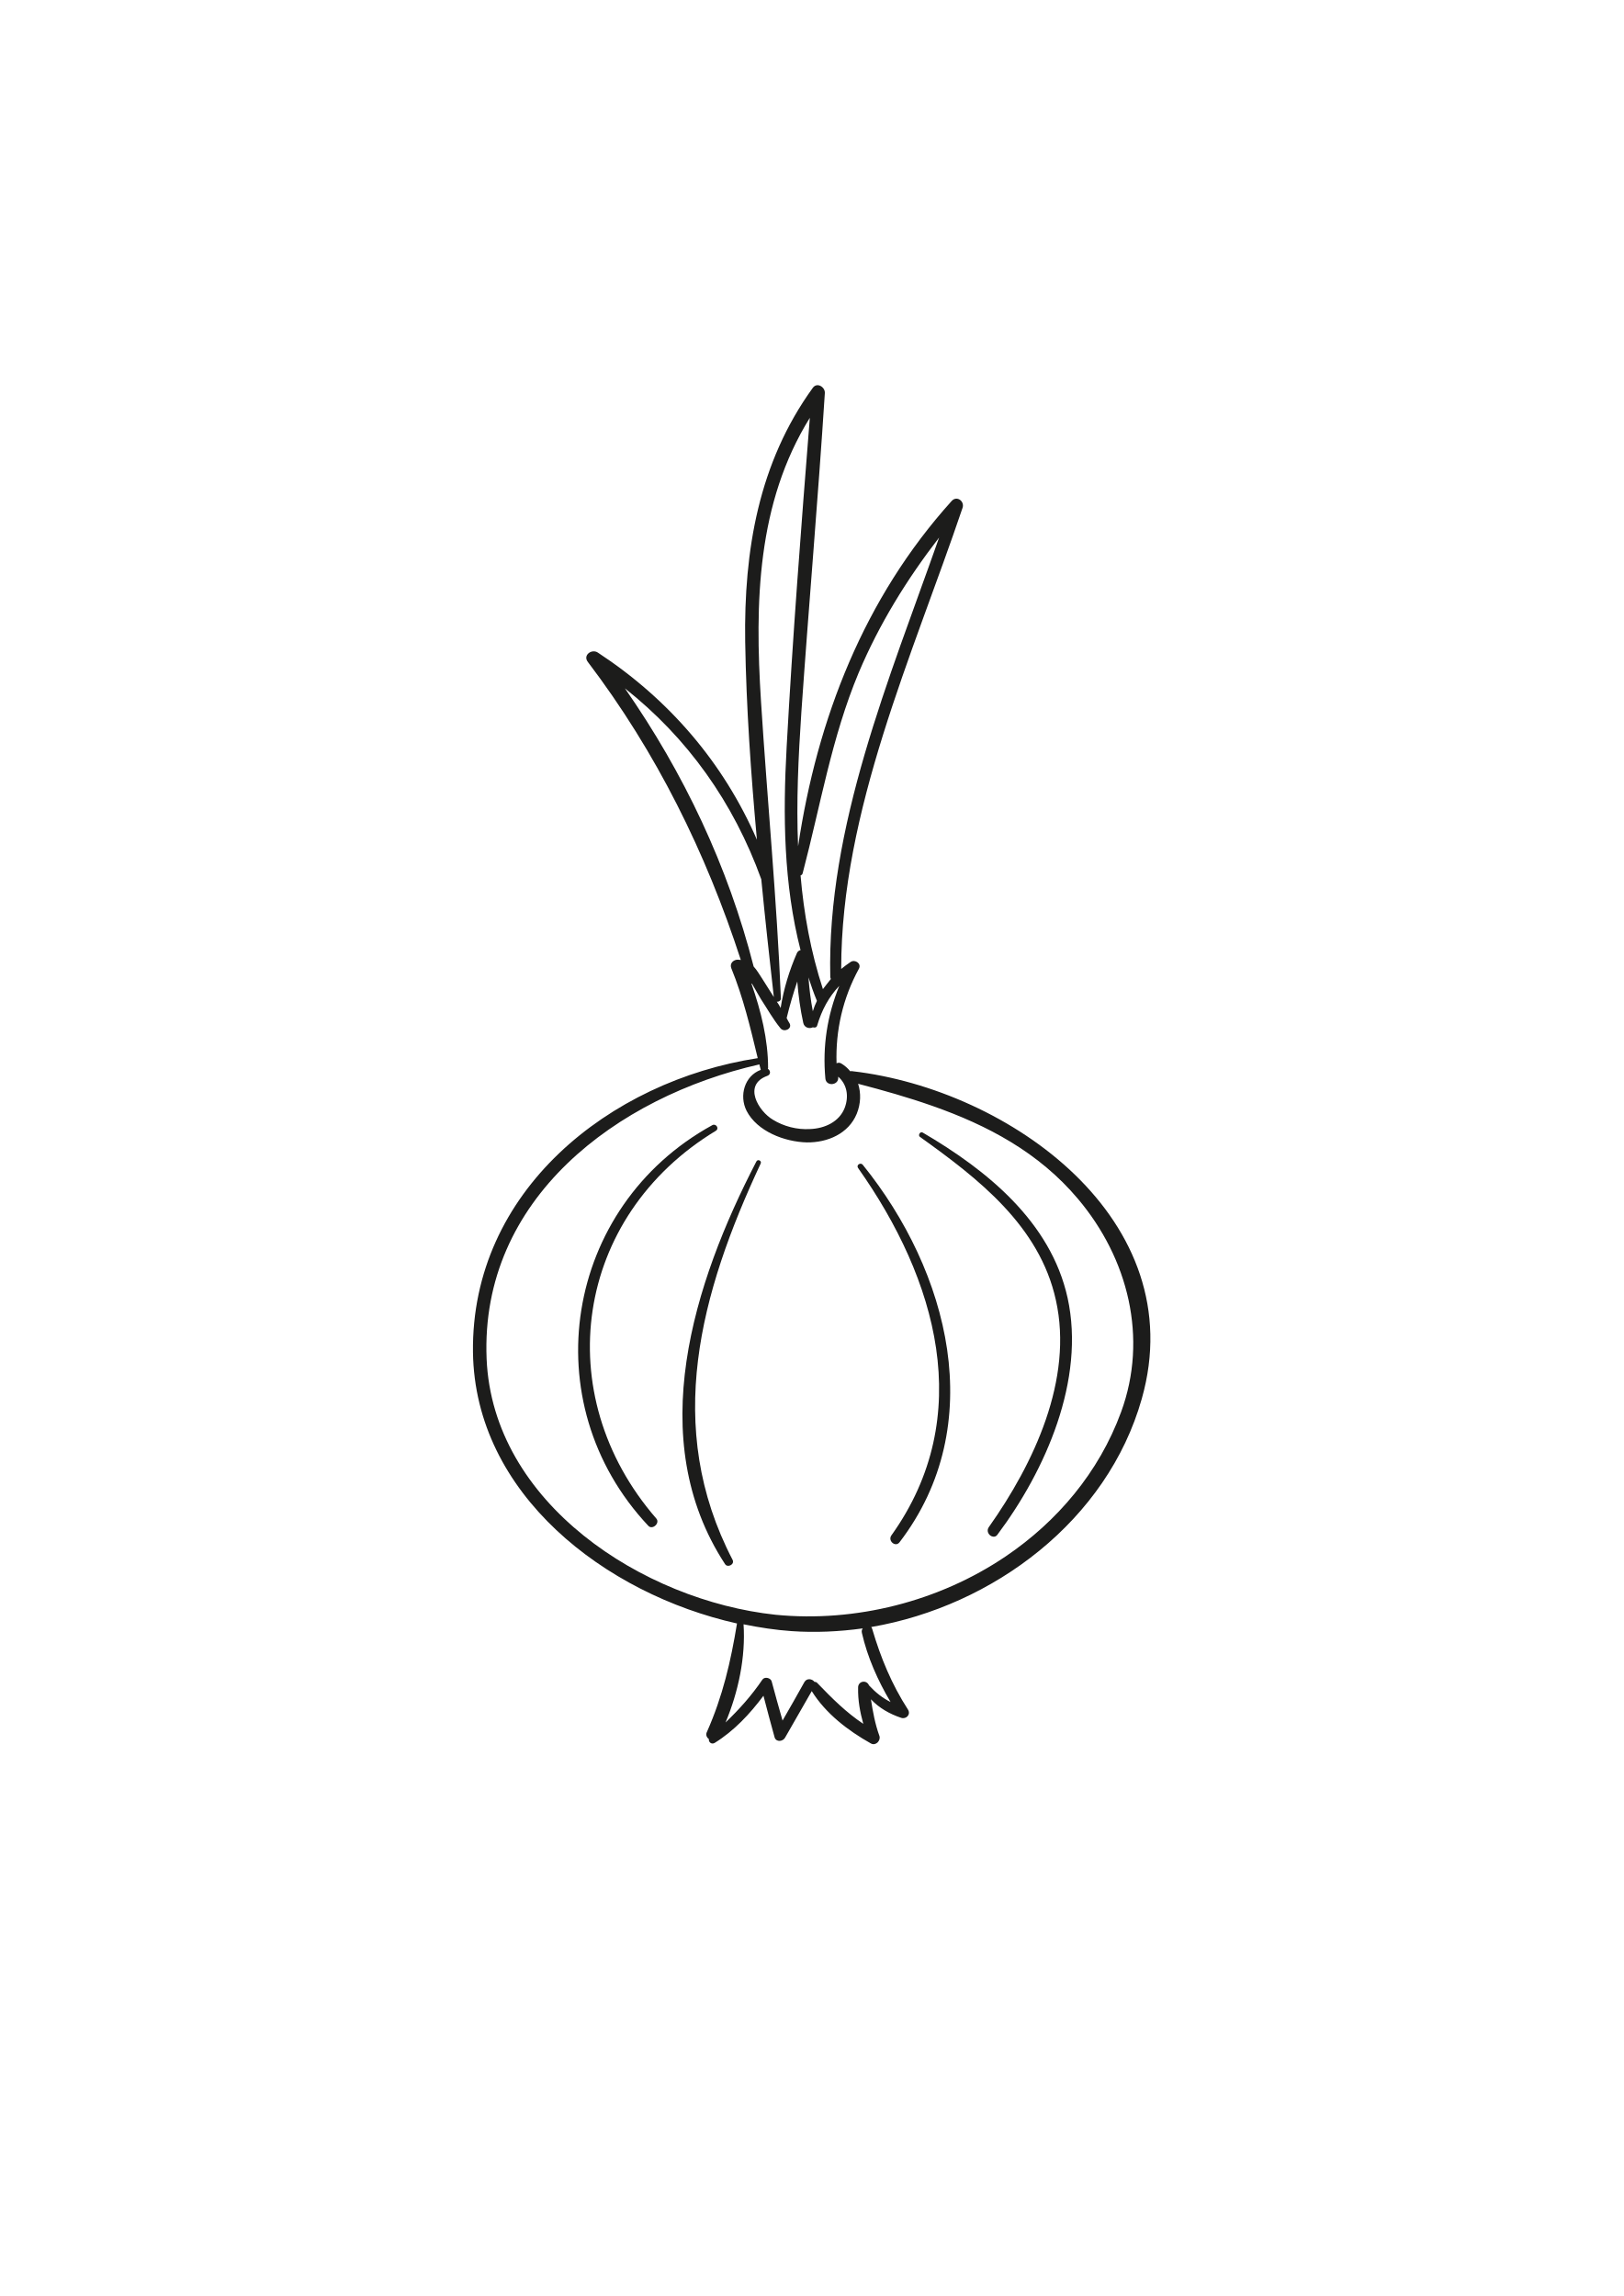
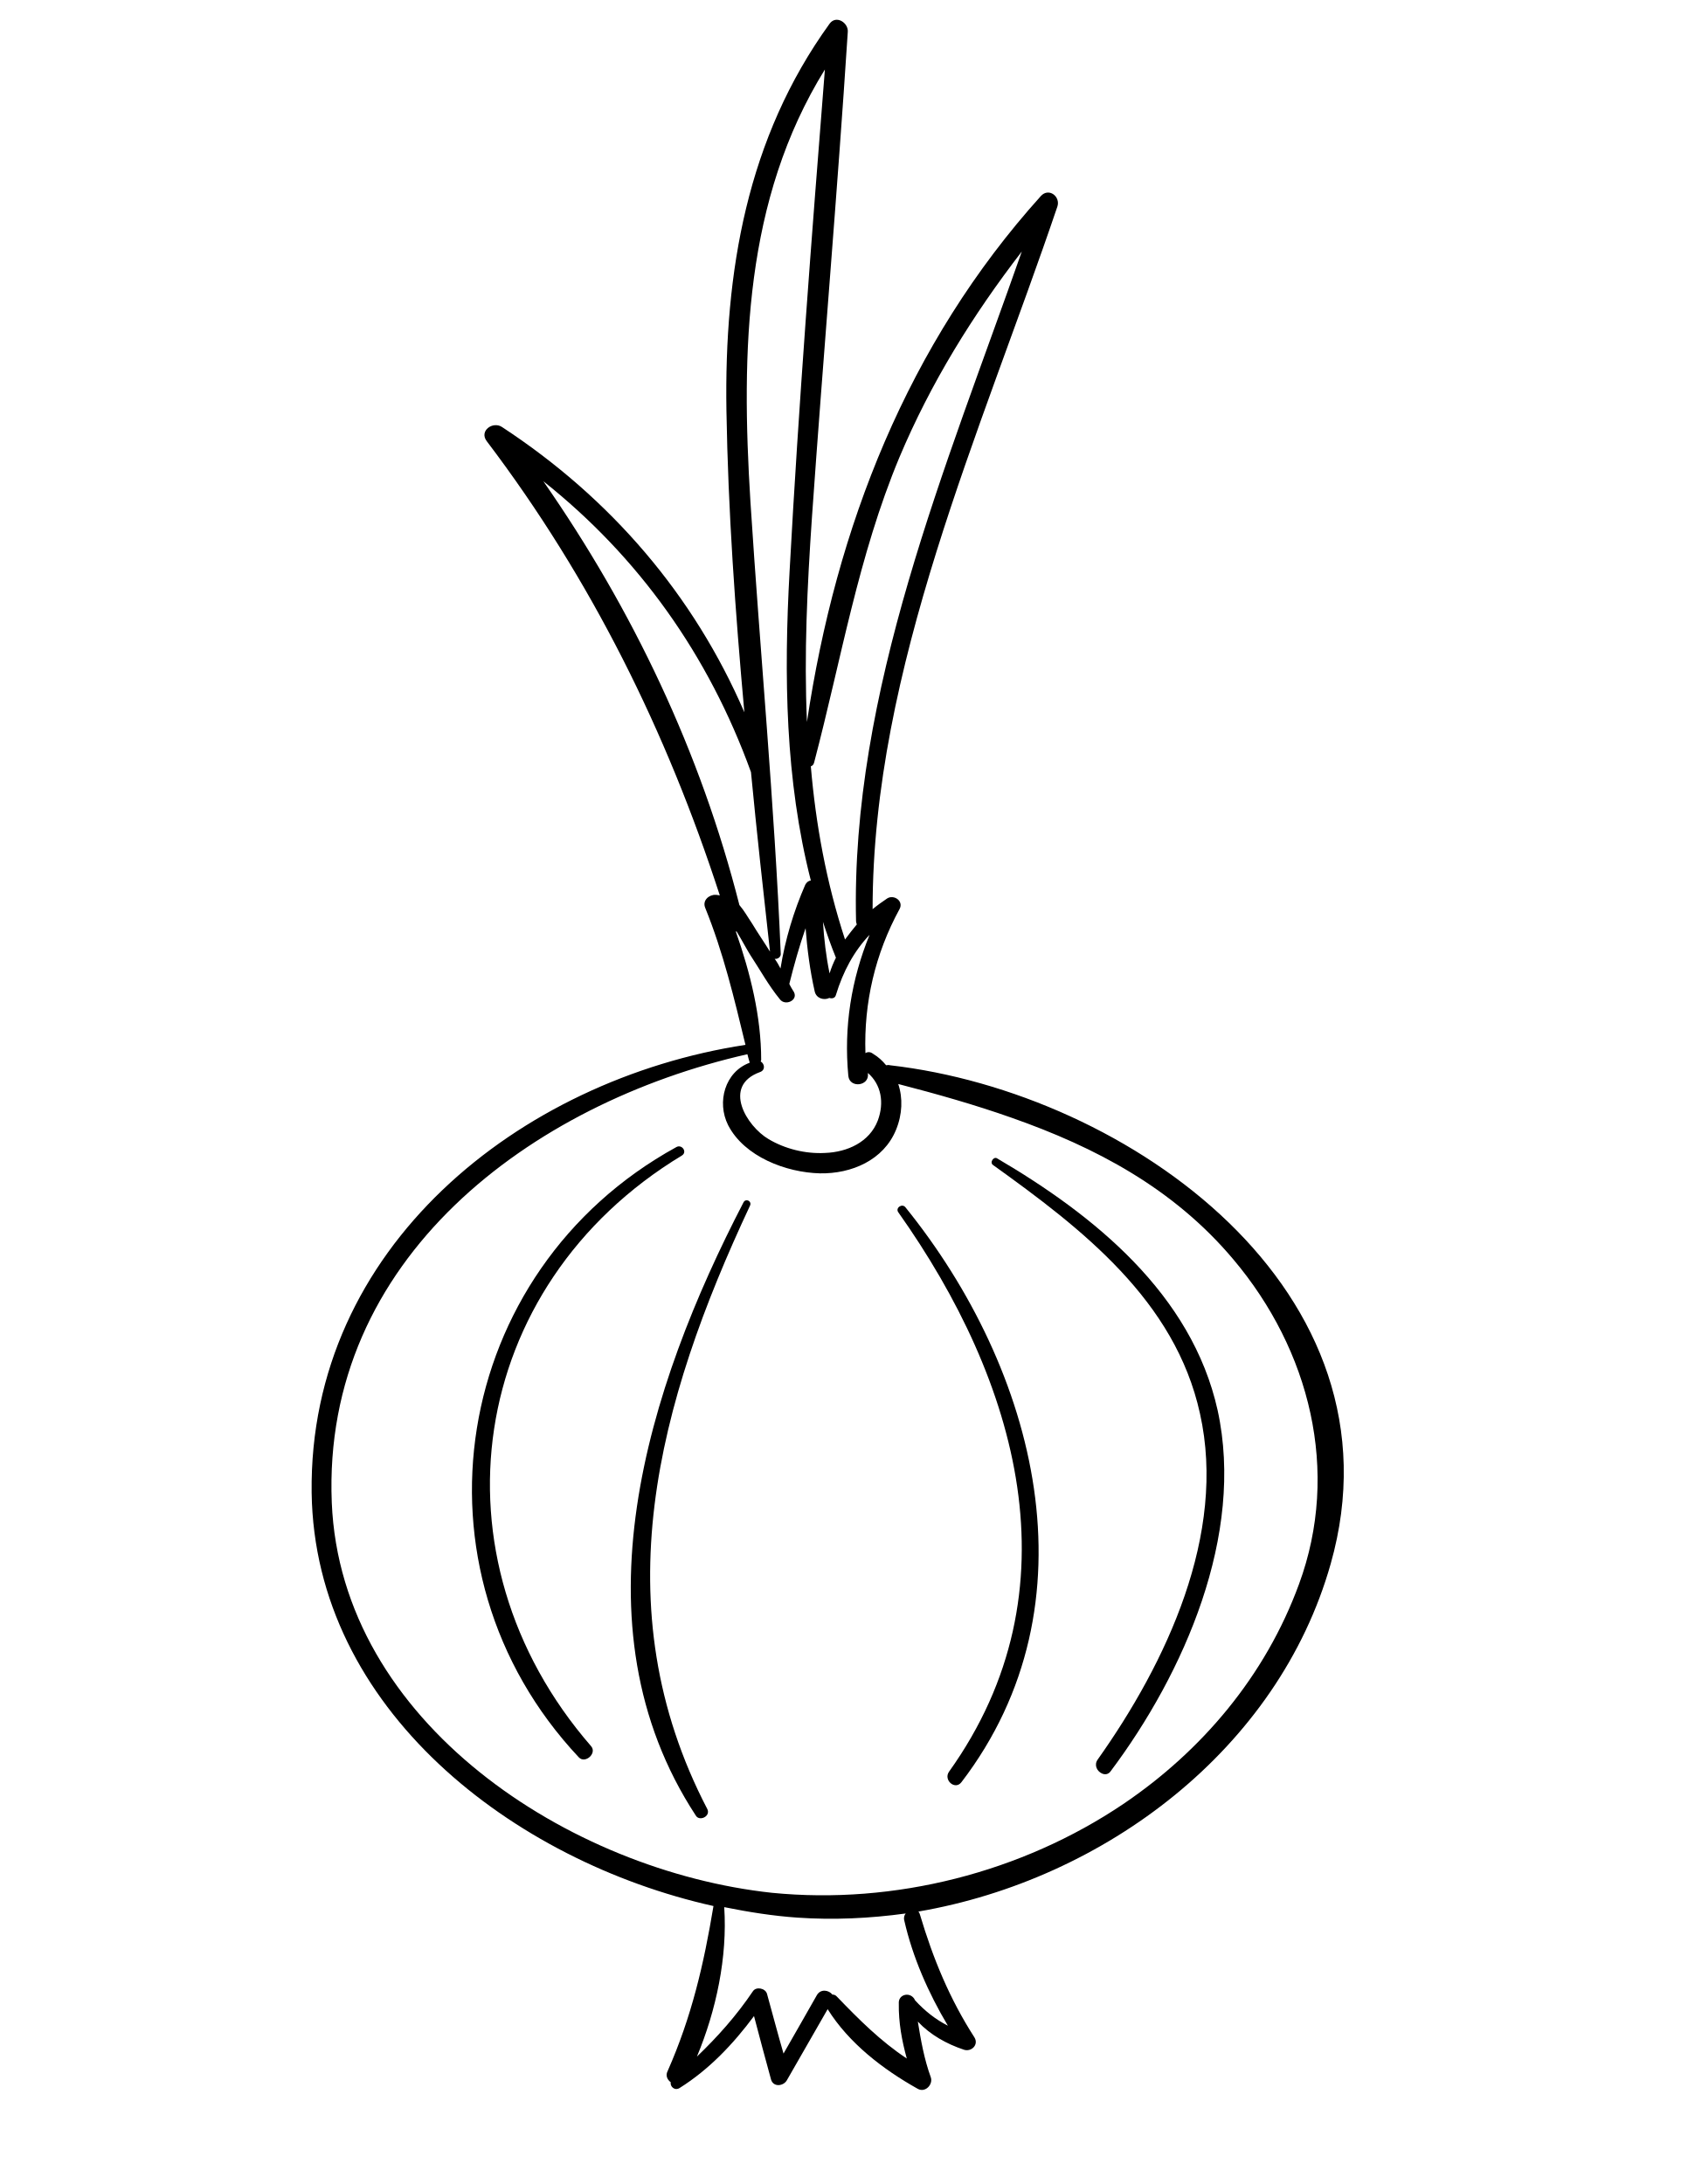
- <svg xmlns="http://www.w3.org/2000/svg" version="1.1" id="Layer_1" x="0px" y="0px" viewBox="0 0 595.3 841.9" enable-background="new 0 0 595.3 841.9" xml:space="preserve">
+ <svg xmlns="http://www.w3.org/2000/svg" version="1.1" id="Layer_1" x="0px" y="0px" viewBox="0 0 612 792" enable-background="new 0 0 612 792" xml:space="preserve">
  <g>
-     <path fill="#1C1C1B" d="M418.6,512.9c-12.6,44.6-54.4,76-99.2,83.7c0.2,0.2,0.3,0.5,0.4,0.8c3.1,10.5,7.1,20.2,13.1,29.5   c1.1,1.8-0.7,3.6-2.5,3c-4.2-1.4-8.1-3.6-11.1-6.8c0.7,4.5,1.5,9,3.1,13.4c0.6,1.7-1.3,3.8-3.1,2.8c-8.4-4.7-16.6-11-21.7-19.2   c-3.3,5.7-6.5,11.4-9.8,17.1c-0.8,1.4-3.2,1.7-3.8-0.1c-1.4-5.1-2.8-10.2-4.1-15.3c-5,6.7-10.8,12.9-17.9,17.3   c-1.2,0.7-2.3-0.4-2.1-1.4c-0.8-0.6-1.3-1.6-0.7-2.7c5.8-13.1,8.7-25.7,11-39.7c-48.3-10.8-96.1-47.4-96.8-99.5   c-0.7-59,50-99.4,104.4-107.8c-2.7-11.2-5.3-22.2-9.7-33c-0.7-1.8,0.9-3.2,2.5-3.1c0.4,0,0.7,0.1,1,0.1   c-12.8-39.4-30.9-76.1-56.1-109.3c-1.9-2.5,1.5-4.9,3.7-3.4c26.2,17.2,46.1,40.5,58.3,68.6c-2.2-24.2-3.9-48.5-4.3-72.6   c-0.5-33.4,4.9-65.6,24.8-93.1c1.6-2.2,4.6-0.2,4.4,2c-2.5,39-5.9,77.9-8.6,116.9c-1.1,16.5-1.9,32.9-1.2,49.2   c7-46.8,24.2-91,56.3-126.6c1.9-2.1,4.8,0.1,4,2.5c-18.3,54.1-44.5,111.1-44.5,169.1c1.1-0.9,2.3-1.8,3.5-2.6c1.6-1,4,0.6,3,2.5   c-5.9,10.8-8.6,22.6-8.2,34.7c0.5-0.3,1.2-0.3,1.8,0.1c1.3,0.8,2.3,1.7,3.2,2.8c0.2,0,0.6-0.1,0.9,0   C370,399.5,437.2,447.3,418.6,512.9z M368.7,570.7c18.9-12.8,34.2-30.8,42.3-52.9c10-27.2,2.6-56.4-15.8-78.2   c-14.4-17.1-33.2-27-53.4-34.1c-8.8-3.1-18-5.7-27.2-8.1c1.1,3.4,1,7.3-0.5,11c-3,7.3-10.7,10.6-18.3,10.5   c-8.1-0.2-18.2-4-22.1-11.6c-2.8-5.6-0.7-12.8,5.2-15c0,0,0,0,0-0.1c-0.2-0.6-0.3-1.2-0.5-1.9c-52.1,11.8-102.4,49.2-100,107.9   c2.2,53,57.4,88.7,105.9,93.9C313.7,595,344.3,587.2,368.7,570.7z M318.6,618c2.4,2.6,4.9,4.6,7.9,6.1c-4.7-7.9-8.5-16.5-10.5-25.3   c-0.2-0.7,0-1.3,0.3-1.7c-8.7,1.2-17.4,1.6-26.1,1c-5.8-0.4-11.7-1.3-17.6-2.5c0.8,12-1.9,24.8-6.6,36c5-4.8,9.5-9.8,13.5-15.7   c0.8-1.2,3-0.7,3.4,0.6c1.3,4.8,2.6,9.6,4,14.4c2.7-4.7,5.4-9.4,8-14.1c0.9-1.6,2.9-1.2,3.7-0.1c0.4,0,0.8,0.1,1.1,0.5   c5.4,5.6,10.5,10.7,16.8,14.9c-1.2-4.3-2-8.7-1.9-13.2C314.5,616.4,317.7,615.8,318.6,618C318.5,618,318.6,618,318.6,618z M297,414   c5.3-0.2,10.7-2.6,12.7-7.8c1.6-4.3,0.8-8.6-2.4-11.4c0,0.1,0,0.1,0,0.2c0.3,3-4.4,3.5-4.7,0.5c-1.1-11.9,0.7-23.2,5.1-34   c-3.8,4-6.4,8.8-8.1,14.5c-0.2,0.8-0.9,0.9-1.6,0.7c-1.2,0.6-3.1,0.2-3.5-1.6c-1.1-5-1.8-10.1-2.2-15.2c-1.5,4.4-2.8,8.9-3.9,13.4   c0.3,0.7,0.7,1.3,1.1,2c1,2-2.1,3.4-3.4,1.7c-2.7-3.3-4.8-7.1-7.1-10.6c-0.7-1.1-2-3.5-3.3-5.7c-0.1,0-0.1,0-0.2,0   c3.5,10,6.1,20.5,6.1,30.9c0,0.1-0.1,0.3-0.1,0.3c1,0.6,1.2,2.1-0.2,2.6c-9.1,3.3-3.2,13,2.1,16.1C287.3,413,292.2,414.3,297,414z    M304.6,359c-0.1-0.2-0.1-0.4-0.2-0.7c-1.3-55.2,21.7-109.4,39.9-161.2c-11.8,15.3-21.9,31.6-29.5,49.6   c-9.9,23.7-14,48.7-20.5,73.4c-0.1,0.5-0.4,0.8-0.8,0.9c1.2,14,3.7,27.9,8.2,41.7C302.7,361.4,303.6,360.2,304.6,359z M298,370.8   c0.4-1.3,0.9-2.6,1.5-3.8c-1.2-2.9-2.2-5.8-3.1-8.6C296.7,362.5,297.2,366.6,298,370.8z M284.8,367.3c0.5,0.7,1,1.5,1.4,2.3   c1.1-7,3.2-13.8,6-20.2c0.3-0.6,0.8-0.9,1.3-1c-6.2-24.2-6.5-49.3-5.1-74.5c2.2-40.2,5.3-80.5,8.5-120.7   c-19.4,31.3-20.2,67.7-17.9,104s5.8,72.5,7.3,108.9C286.3,366.9,285.5,367.4,284.8,367.3z M279.4,358.8c1.4,2.3,2.9,4.5,4.3,6.8   c-1.6-14.3-3.2-28.7-4.6-43.2c-10.2-28.2-27-51.8-50-70c21.6,31,37.8,65.2,47.2,102C277.5,355.7,278.4,357.3,279.4,358.8z" />
-     <path fill="#1C1C1B" d="M391.4,475.9c6.6,30.1-8.1,63.3-25.7,86.8c-0.6,0.9-1.5,0.9-2.2,0.6c-1.1-0.5-1.9-2-1-3.3   c16.5-23.3,31.1-54.2,24.6-83.3c-6-27.2-28.4-44.5-49.8-59.8c-0.9-0.6,0.1-2.2,1-1.6C361.7,429,385.2,447.9,391.4,475.9z" />
-     <path fill="#1C1C1B" d="M316.3,427.1c31.6,39.1,46.4,95.4,13.5,138.4c-1.5,2-4.4-0.5-3-2.5c31.3-43.8,16.5-94.1-12.2-134.7   C313.8,427.2,315.5,426.1,316.3,427.1z" />
-     <path fill="#1C1C1B" d="M268.6,572c0.8,1.7-1.9,3-2.8,1.5c-30-45.9-11.5-103.2,11.5-147.6c0.5-1,2-0.3,1.6,0.7   C256.7,474.1,243.2,523.2,268.6,572z" />
-     <path fill="#1C1C1B" d="M240.6,556.8c1.5,1.7-1.4,4.3-2.9,2.7c-42.5-45.2-30.8-117.1,23.4-146.9c1.3-0.8,2.7,1.1,1.4,2   C210.6,446,201.1,511.3,240.6,556.8z" />
+     <path d="M482.5,567.1c-19,67.2-82,114.5-149.5,126.1c0.3,0.3,0.5,0.8,0.6,1.2c4.7,15.8,10.7,30.4,19.7,44.4   c1.7,2.7-1.1,5.4-3.8,4.5c-6.3-2.1-12.2-5.4-16.7-10.2c1.1,6.8,2.3,13.6,4.7,20.2c0.9,2.6-2,5.7-4.7,4.2   c-12.7-7.1-25-16.6-32.7-28.9c-5,8.6-9.8,17.2-14.8,25.8c-1.2,2.1-4.8,2.6-5.7-0.2c-2.1-7.7-4.2-15.4-6.2-23.1   c-7.5,10.1-16.3,19.4-27,26.1c-1.8,1.1-3.5-0.6-3.2-2.1c-1.2-0.9-2-2.4-1.1-4.1c8.7-19.7,13.1-38.7,16.6-59.8   C186.1,675,114.1,619.8,113,541.3c-1.1-88.9,75.3-149.8,157.3-162.4c-4.1-16.9-8-33.4-14.6-49.7c-1.1-2.7,1.4-4.8,3.8-4.7   c0.6,0,1.1,0.2,1.5,0.2C241.7,265.3,214.4,210,176.5,160c-2.9-3.8,2.3-7.4,5.6-5.1c39.5,25.9,69.5,61,87.8,103.4   c-3.3-36.5-5.9-73.1-6.5-109.4c-0.8-50.3,7.4-98.8,37.4-140.3c2.4-3.3,6.9-0.3,6.6,3c-3.8,58.8-8.9,117.4-13,176.1   c-1.7,24.9-2.9,49.6-1.8,74.1c10.5-70.5,36.5-137.1,84.8-190.7c2.9-3.2,7.2,0.2,6,3.8c-27.6,81.5-67,167.4-67,254.8   c1.7-1.4,3.5-2.7,5.3-3.9c2.4-1.5,6,0.9,4.5,3.8c-8.9,16.3-13,34.1-12.4,52.3c0.8-0.5,1.8-0.5,2.7,0.2c2,1.2,3.5,2.6,4.8,4.2   c0.3,0,0.9-0.2,1.4,0C409.2,396.2,510.5,468.3,482.5,567.1z M407.3,654.2c28.5-19.3,51.5-46.4,63.7-79.7c15.1-41,3.9-85-23.8-117.8   c-21.7-25.8-50-40.7-80.5-51.4c-13.3-4.7-27.1-8.6-41-12.2c1.7,5.1,1.5,11-0.8,16.6c-4.5,11-16.1,16-27.6,15.8   c-12.2-0.3-27.4-6-33.3-17.5c-4.2-8.4-1.1-19.3,7.8-22.6c0,0,0,0,0-0.2c-0.3-0.9-0.5-1.8-0.8-2.9   c-78.5,17.8-154.3,74.1-150.7,162.6c3.3,79.9,86.5,133.6,159.6,141.5C324.4,690.8,370.5,679,407.3,654.2z M331.8,725.4   c3.6,3.9,7.4,6.9,11.9,9.2c-7.1-11.9-12.8-24.9-15.8-38.1c-0.3-1.1,0-2,0.5-2.6c-13.1,1.8-26.2,2.4-39.3,1.5   c-8.7-0.6-17.6-2-26.5-3.8c1.2,18.1-2.9,37.4-9.9,54.2c7.5-7.2,14.3-14.8,20.3-23.7c1.2-1.8,4.5-1.1,5.1,0.9c2,7.2,3.9,14.5,6,21.7   c4.1-7.1,8.1-14.2,12.1-21.2c1.4-2.4,4.4-1.8,5.6-0.2c0.6,0,1.2,0.2,1.7,0.8c8.1,8.4,15.8,16.1,25.3,22.4c-1.8-6.5-3-13.1-2.9-19.9   C325.6,723,330.4,722.1,331.8,725.4C331.6,725.4,331.8,725.4,331.8,725.4z M299.2,418.1c8-0.3,16.1-3.9,19.1-11.8   c2.4-6.5,1.2-13-3.6-17.2c0,0.2,0,0.2,0,0.3c0.5,4.5-6.6,5.3-7.1,0.8c-1.7-17.9,1.1-35,7.7-51.2c-5.7,6-9.6,13.3-12.2,21.8   c-0.3,1.2-1.4,1.4-2.4,1.1c-1.8,0.9-4.7,0.3-5.3-2.4c-1.7-7.5-2.7-15.2-3.3-22.9c-2.3,6.6-4.2,13.4-5.9,20.2c0.5,1.1,1.1,2,1.7,3   c1.5,3-3.2,5.1-5.1,2.6c-4.1-5-7.2-10.7-10.7-16c-1.1-1.7-3-5.3-5-8.6c-0.2,0-0.2,0-0.3,0c5.3,15.1,9.2,30.9,9.2,46.6   c0,0.2-0.2,0.5-0.2,0.5c1.5,0.9,1.8,3.2-0.3,3.9c-13.7,5-4.8,19.6,3.2,24.3C284.6,416.6,292,418.5,299.2,418.1z M310.7,335.2   c-0.2-0.3-0.2-0.6-0.3-1.1c-2-83.2,32.7-164.8,60.1-242.9c-17.8,23.1-33,47.6-44.4,74.7c-14.9,35.7-21.1,73.4-30.9,110.6   c-0.2,0.8-0.6,1.2-1.2,1.4c1.8,21.1,5.6,42,12.4,62.8C307.8,338.8,309.2,337,310.7,335.2z M300.8,353c0.6-2,1.4-3.9,2.3-5.7   c-1.8-4.4-3.3-8.7-4.7-13C298.8,340.5,299.5,346.7,300.8,353z M280.9,347.7c0.8,1.1,1.5,2.3,2.1,3.5c1.7-10.5,4.8-20.8,9-30.4   c0.5-0.9,1.2-1.4,2-1.5c-9.3-36.5-9.8-74.3-7.7-112.2c3.3-60.6,8-121.3,12.8-181.9c-29.2,47.2-30.4,102-27,156.7   c3.5,54.7,8.7,109.2,11,164.1C283.1,347.1,281.9,347.9,280.9,347.7z M272.7,334.9c2.1,3.5,4.4,6.8,6.5,10.2   c-2.4-21.5-4.8-43.2-6.9-65.1c-15.4-42.5-40.7-78-75.3-105.5c32.5,46.7,57,98.2,71.1,153.7C269.9,330.3,271.2,332.7,272.7,334.9z" />
+     <path d="M441.5,511.4c9.9,45.3-12.2,95.4-38.7,130.8c-0.9,1.4-2.3,1.4-3.3,0.9c-1.7-0.8-2.9-3-1.5-5   c24.9-35.1,46.9-81.7,37.1-125.5c-9-41-42.8-67-75-90.1c-1.4-0.9,0.2-3.3,1.5-2.4C396.7,440.7,432.1,469.2,441.5,511.4z" />
+     <path d="M328.3,437.8c47.6,58.9,69.9,143.7,20.3,208.5c-2.3,3-6.6-0.8-4.5-3.8c47.2-66,24.9-141.8-18.4-202.9   C324.6,438,327.1,436.3,328.3,437.8z" />
+     <path d="M256.5,656.1c1.2,2.6-2.9,4.5-4.2,2.3C207,589.2,234.9,502.9,269.6,436c0.8-1.5,3-0.5,2.4,1.1   C238.5,508.6,218.2,582.6,256.5,656.1z" />
+     <path d="M214.3,633.2c2.3,2.6-2.1,6.5-4.4,4.1c-64-68.1-46.4-176.4,35.3-221.3c2-1.2,4.1,1.7,2.1,3   C169.1,466.3,154.8,564.7,214.3,633.2z" />
  </g>
</svg>
